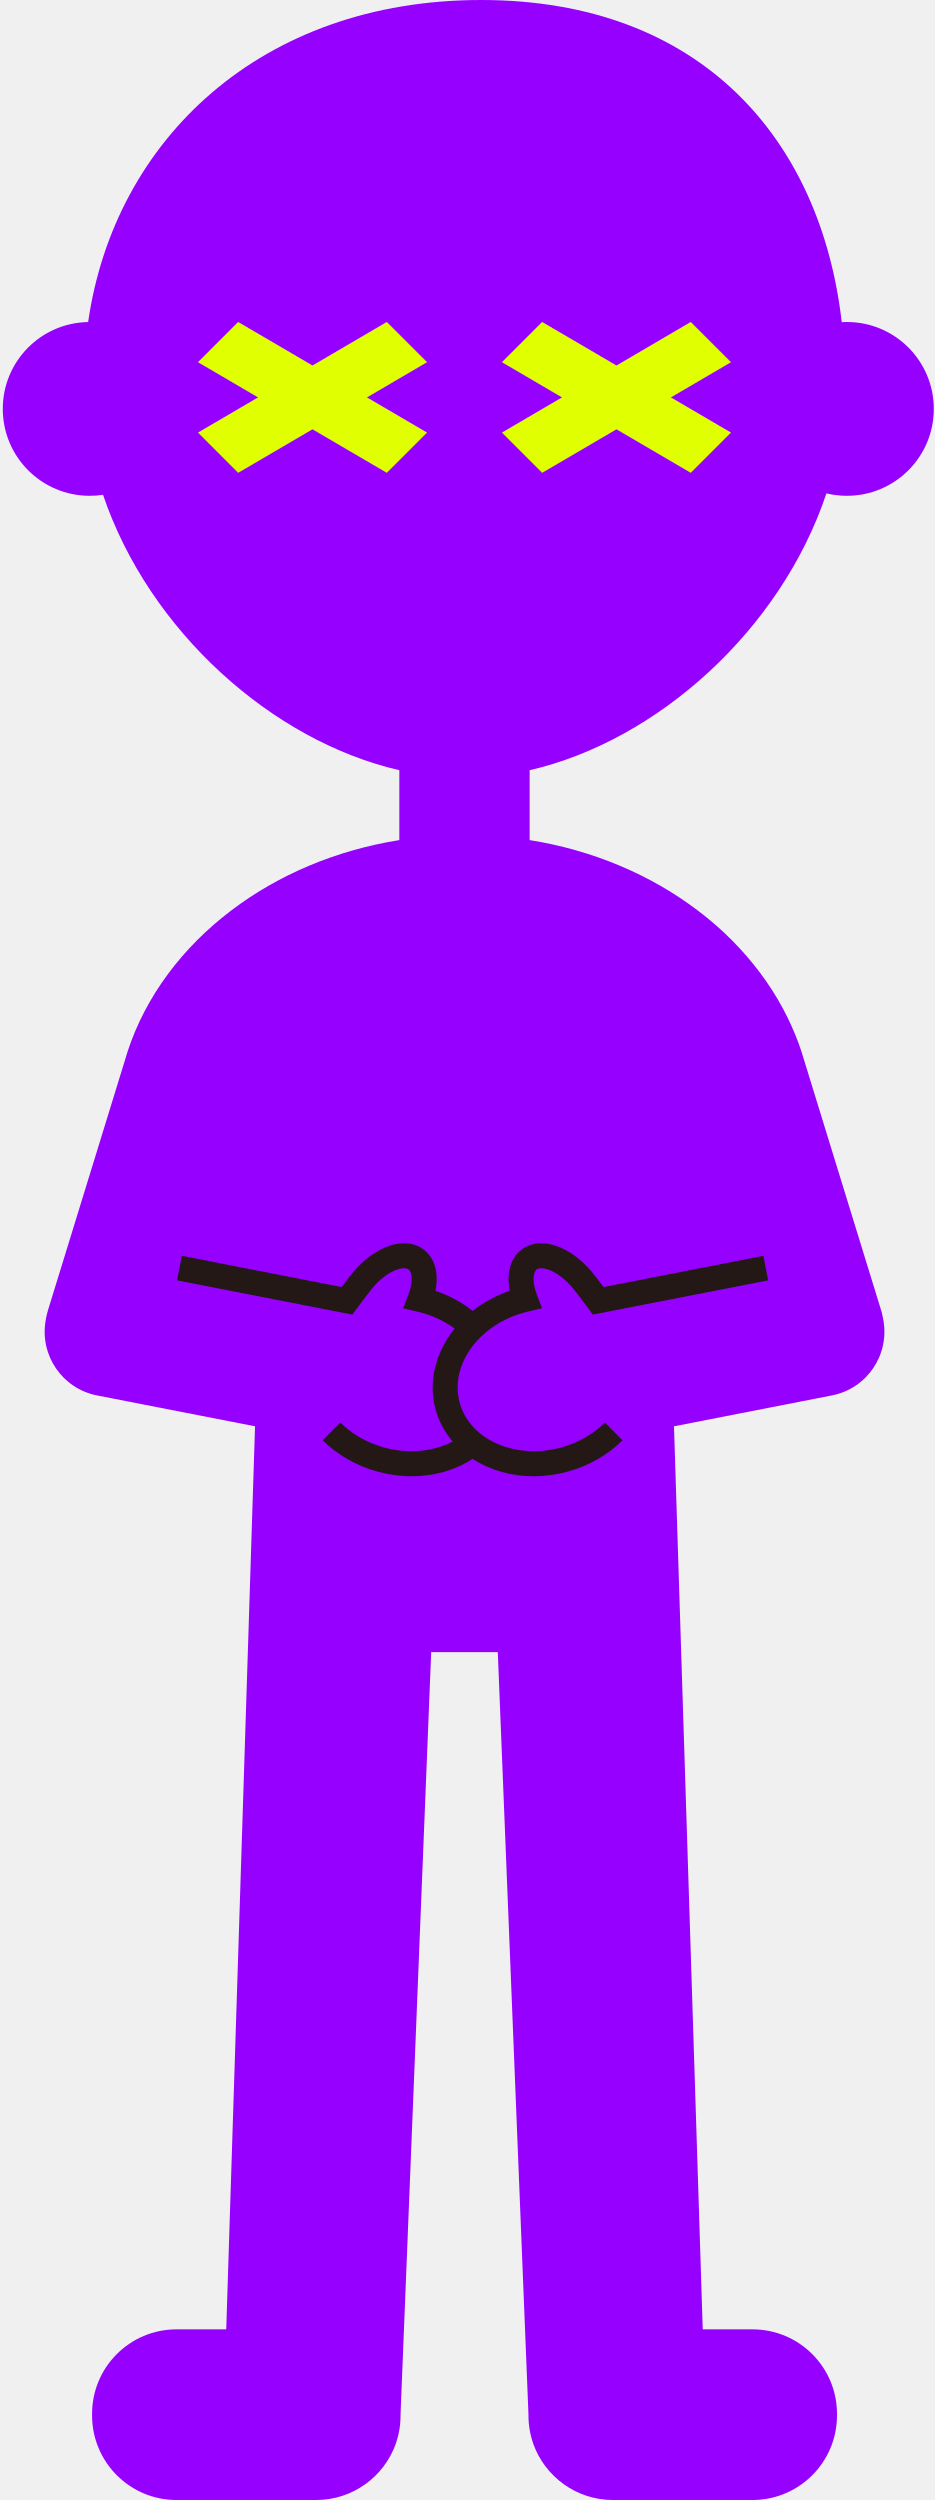
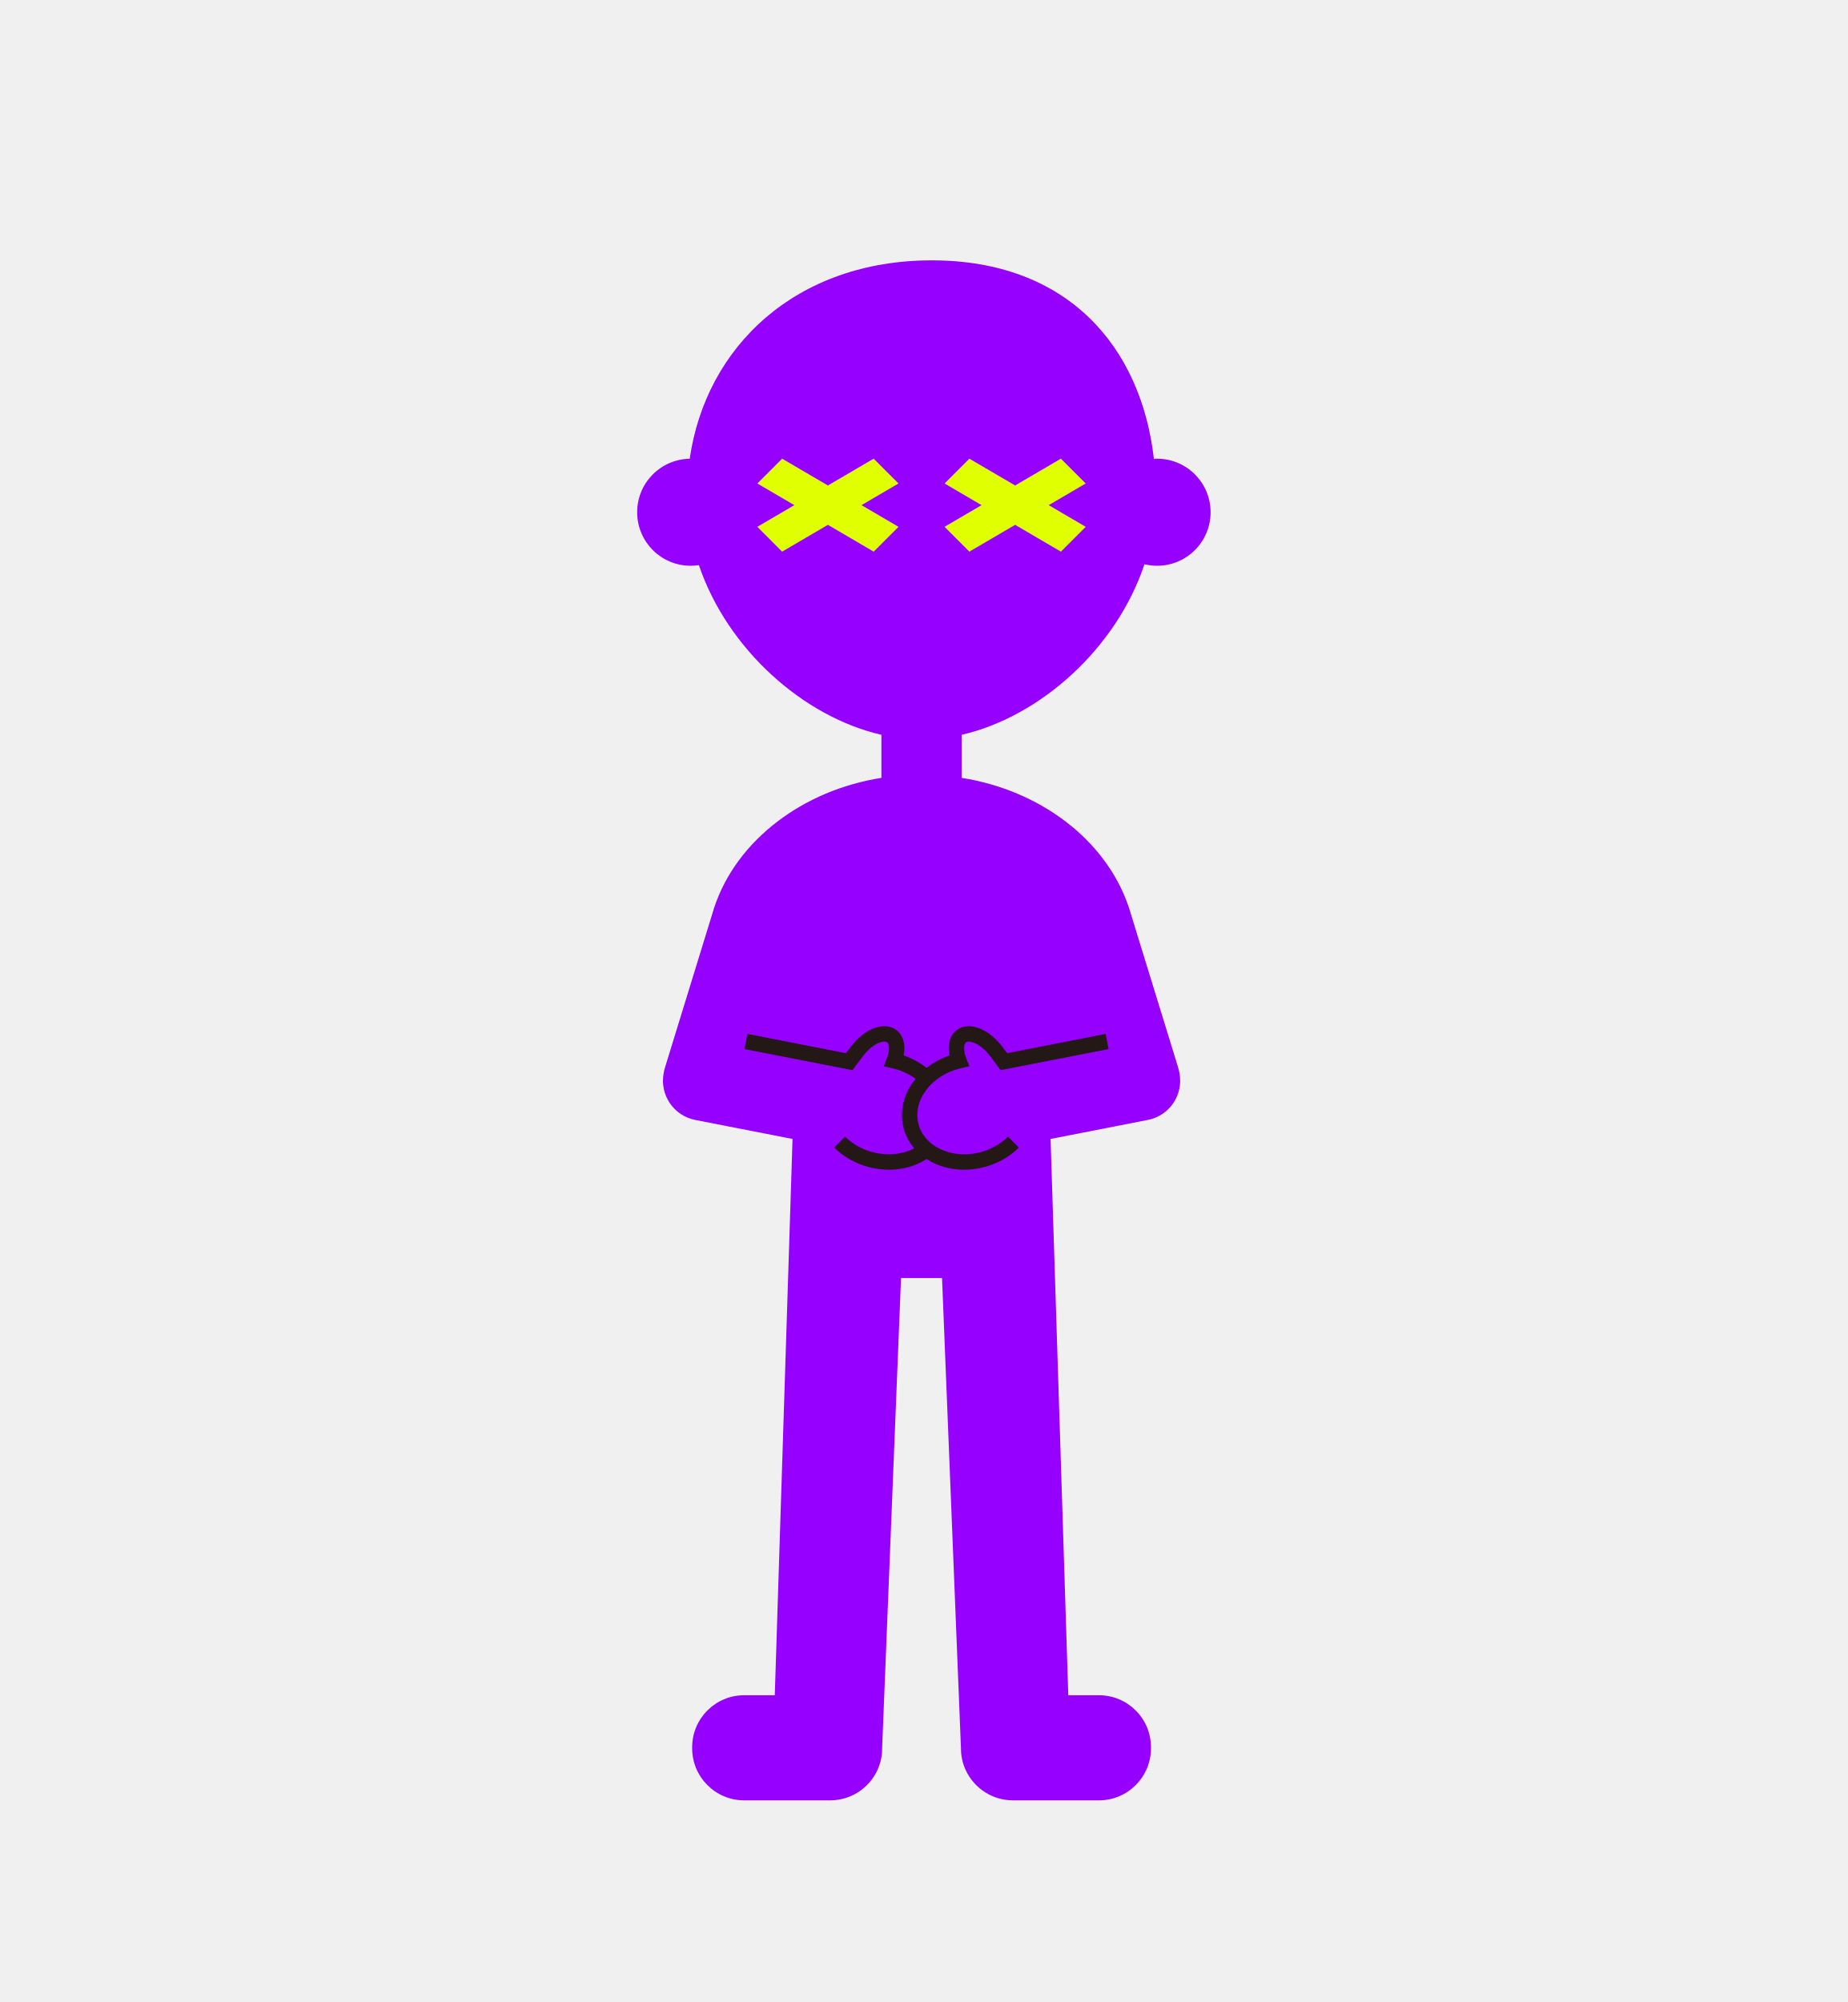
- <svg xmlns="http://www.w3.org/2000/svg" width="187" height="500" viewBox="0 0 187 500" fill="none">
-   <path d="M80.117 482.63V483.1C80.117 483.68 80.087 484.26 80.027 484.83L80.117 482.63Z" fill="#9600FF" />
-   <path d="M105.757 484.62C105.707 484.12 105.688 483.61 105.688 483.1V482.8L105.757 484.62Z" fill="#9600FF" />
-   <path d="M73.357 79.48L85.377 86.52L77.357 94.54L62.497 85.84L47.637 94.54L39.627 86.52L51.647 79.48L39.627 72.44L47.637 64.42L62.497 73.12L77.357 64.42L85.377 72.44L73.357 79.48Z" fill="#9600FF" />
-   <path d="M134.146 79.48L146.166 86.52L138.146 94.54L123.296 85.84L108.436 94.54L100.416 86.52L112.436 79.48L100.416 72.44L108.436 64.42L123.296 73.12L138.146 64.42L146.166 72.44L134.146 79.48Z" fill="#9600FF" />
-   <path d="M165.287 98.67C166.597 98.99 167.967 99.16 169.377 99.16C178.977 99.16 186.757 91.38 186.757 81.78C186.757 72.18 178.977 64.4 169.377 64.4C169.027 64.4 168.687 64.41 168.347 64.43C164.167 28 140.317 0 96.237 0C52.167 0 22.857 27.99 17.627 64.41C8.167 64.57 0.557 72.28 0.557 81.78C0.557 91.38 8.337 99.16 17.937 99.16C18.847 99.16 19.737 99.09 20.607 98.96C29.827 126.2 54.467 148.2 79.867 154.04V168.02C67.107 170.05 55.597 175.01 46.307 182.05V182.06H46.297C36.457 189.5 29.127 199.26 25.507 210.34L25.487 210.4L24.987 212.04L24.927 212.24L9.587 262.08C9.437 262.56 9.327 263.05 9.227 263.53C9.227 263.55 9.217 263.58 9.217 263.6L9.197 263.73C9.177 263.83 9.157 263.92 9.147 264.01C7.867 271 12.437 277.73 19.427 279.09L51.007 285.26L45.247 465.87H35.307C25.977 465.87 18.417 473.43 18.417 482.76V483.1C18.417 492.43 25.977 500 35.307 500H63.217C70.567 500 76.817 495.31 79.147 488.77C79.587 487.52 79.887 486.21 80.027 484.85V484.83L80.117 482.63L86.237 330.42H99.557L105.687 482.76V482.8L105.757 484.62C105.887 486.06 106.197 487.45 106.657 488.77C108.997 495.31 115.247 500 122.587 500H150.497C159.827 500 167.397 492.43 167.397 483.1V482.76C167.397 473.43 159.827 465.87 150.497 465.87H140.547L134.797 285.26L166.387 279.08C173.377 277.72 177.947 270.99 176.667 264C176.667 263.96 176.657 263.93 176.647 263.89V263.85L176.617 263.72L176.597 263.62C176.597 263.59 176.587 263.56 176.577 263.52C176.547 263.35 176.507 263.18 176.467 263.01C176.407 262.69 176.327 262.38 176.227 262.07L160.677 211.57L160.537 211.1C160.487 210.92 160.427 210.73 160.367 210.55C160.307 210.37 160.247 210.18 160.187 210C159.827 208.91 159.417 207.84 158.977 206.77C158.007 204.4 156.857 202.1 155.557 199.88C152.697 195.02 149.077 190.53 144.827 186.54C143.147 184.96 141.357 183.46 139.487 182.05C130.187 175.01 118.667 170.05 105.927 168.02V154.04C131.417 148.18 156.137 126.04 165.287 98.67ZM77.357 94.54L62.497 85.84L47.637 94.54L39.627 86.52L51.647 79.48L39.627 72.44L47.637 64.42L62.497 73.12L77.357 64.42L85.377 72.44L73.357 79.48L85.377 86.52L77.357 94.54ZM134.427 273.78C134.397 273.8 134.377 273.81 134.347 273.83L134.427 273.74V273.78ZM100.417 86.52L112.437 79.48L100.417 72.44L108.437 64.42L123.297 73.12L138.147 64.42L146.167 72.44L134.147 79.48L146.167 86.52L138.147 94.54L123.297 85.84L108.437 94.54L100.417 86.52Z" fill="#9600FF" />
-   <path d="M134.146 79.48L146.166 86.52L138.146 94.54L123.296 85.84L108.436 94.54L100.416 86.52L112.436 79.48L100.416 72.44L108.436 64.42L123.296 73.12L138.146 64.42L146.166 72.44L134.146 79.48Z" fill="#E0FF00" />
-   <path d="M73.357 79.48L85.377 86.52L77.357 94.54L62.497 85.84L47.637 94.54L39.627 86.52L51.647 79.48L39.627 72.44L47.637 64.42L62.497 73.12L77.357 64.42L85.377 72.44L73.357 79.48Z" fill="#E0FF00" />
-   <path d="M153.546 255.62L153.406 254.89L153.156 253.62L152.686 251.16L145.836 252.5L133.826 254.85L120.716 257.41C120.496 257.12 120.276 256.82 120.046 256.54C119.726 256.12 119.416 255.71 119.116 255.31C117.146 252.68 114.666 250.63 112.146 249.53C109.196 248.25 106.356 248.38 104.336 249.89C102.096 251.57 101.256 254.62 101.956 258.16C99.166 259.11 96.666 260.49 94.526 262.18C92.336 260.45 89.816 259.09 87.096 258.16C87.796 254.62 86.956 251.57 84.716 249.89C82.696 248.38 79.856 248.25 76.906 249.53C74.386 250.63 71.906 252.68 69.936 255.31C69.636 255.71 69.306 256.13 68.986 256.56C68.766 256.84 68.546 257.12 68.336 257.41L51.996 254.22L40.166 251.9L36.366 251.16L35.886 253.62L35.516 255.51L35.406 256.07L38.686 256.71L38.786 256.73L51.836 259.28L70.476 262.92L70.846 262.41L71.416 261.64C71.916 260.95 72.436 260.27 72.946 259.6C73.286 259.16 73.616 258.73 73.936 258.31C75.376 256.39 77.186 254.86 78.896 254.11C80.116 253.59 81.196 253.5 81.716 253.89C82.436 254.43 82.656 256.4 81.666 258.98L80.636 261.66L83.436 262.31C83.696 262.37 83.966 262.44 84.226 262.51C86.686 263.18 88.976 264.28 90.936 265.72C87.176 270.36 85.576 276.22 87.106 281.85C87.426 283.03 87.876 284.16 88.446 285.23C89.026 286.33 89.726 287.36 90.546 288.31C86.636 290.34 81.626 290.81 76.846 289.51C76.256 289.35 75.676 289.16 75.116 288.94C72.426 287.96 70.006 286.44 68.066 284.51L66.306 286.28V286.29L64.536 288.06C67.506 291.01 71.306 293.17 75.536 294.33C77.806 294.95 80.096 295.25 82.336 295.25C86.786 295.25 91.026 294.06 94.526 291.77C98.026 294.06 102.276 295.25 106.716 295.25C108.956 295.25 111.246 294.95 113.516 294.33C117.746 293.17 121.546 291.01 124.506 288.06L123.846 287.39L122.746 286.29L120.986 284.51C118.636 286.85 115.596 288.58 112.196 289.51C111.756 289.63 111.306 289.74 110.856 289.83C105.566 290.9 100.156 289.84 96.366 286.96C96.276 286.9 96.176 286.82 96.086 286.75C95.536 286.31 95.036 285.83 94.586 285.33C93.316 283.93 92.416 282.3 91.936 280.54C90.656 275.87 92.456 270.96 96.216 267.32C98.466 265.16 101.406 263.44 104.826 262.51C105.086 262.44 105.356 262.37 105.616 262.31L108.406 261.65L107.386 258.98C106.396 256.4 106.616 254.43 107.336 253.89C107.856 253.5 108.936 253.59 110.146 254.11C111.866 254.86 113.676 256.39 115.116 258.31C115.426 258.72 115.756 259.15 116.086 259.58C116.596 260.25 117.126 260.94 117.636 261.64L117.786 261.85L118.576 262.92L133.986 259.91L147.316 257.31L150.266 256.73L153.186 256.16L153.636 256.07L153.546 255.62Z" fill="#231815" />
+ <svg xmlns="http://www.w3.org/2000/svg" width="600" height="650" viewBox="0 0 600 650" fill="none">
+   <g clip-path="url(#clip0_384_2008)">
+     <path d="M286.461 567.16V567.63C286.461 568.21 286.431 568.79 286.371 569.36L286.461 567.16Z" fill="#9600FF" />
+     <path d="M312.101 569.15C312.051 568.65 312.031 568.14 312.031 567.63V567.33L312.101 569.15Z" fill="#9600FF" />
+     <path d="M279.699 164.01L291.719 171.05L283.699 179.07L268.839 170.37L253.979 179.07L245.969 171.05L257.989 164.01L245.969 156.97L253.979 148.95L268.839 157.65L283.699 148.95L291.719 156.97L279.699 164.01Z" fill="#9600FF" />
+     <path d="M340.488 164.01L352.508 171.05L344.488 179.07L329.638 170.37L314.778 179.07L306.758 171.05L318.778 164.01L306.758 156.97L314.778 148.95L329.638 157.65L344.488 148.95L352.508 156.97L340.488 164.01Z" fill="#9600FF" />
+     <path d="M371.628 183.2C372.938 183.52 374.308 183.69 375.718 183.69C385.318 183.69 393.098 175.91 393.098 166.31C393.098 156.71 385.318 148.93 375.718 148.93C375.368 148.93 375.028 148.94 374.688 148.96C370.508 112.53 346.658 84.53 302.578 84.53C258.508 84.53 229.198 112.52 223.968 148.94C214.508 149.1 206.898 156.81 206.898 166.31C206.898 175.91 214.678 183.69 224.278 183.69C225.188 183.69 226.078 183.62 226.948 183.49C236.168 210.73 260.808 232.73 286.208 238.57V252.55C273.448 254.58 261.938 259.54 252.648 266.58V266.59H252.638C242.798 274.03 235.468 283.79 231.848 294.87L231.828 294.93L231.328 296.57L231.268 296.77L215.928 346.61C215.778 347.09 215.668 347.58 215.568 348.06C215.568 348.08 215.558 348.11 215.558 348.13L215.538 348.26C215.518 348.36 215.498 348.45 215.488 348.54C214.208 355.53 218.778 362.26 225.768 363.62L257.348 369.79L251.588 550.4H241.648C232.318 550.4 224.758 557.96 224.758 567.29V567.63C224.758 576.96 232.318 584.53 241.648 584.53H269.558C276.908 584.53 283.158 579.84 285.488 573.3C285.928 572.05 286.228 570.74 286.368 569.38V569.36L286.458 567.16L292.578 414.95H305.898L312.028 567.29V567.33L312.098 569.15C312.228 570.59 312.538 571.98 312.998 573.3C315.338 579.84 321.588 584.53 328.928 584.53H356.838C366.168 584.53 373.738 576.96 373.738 567.63V567.29C373.738 557.96 366.168 550.4 356.838 550.4H346.888L341.138 369.79L372.728 363.61C379.718 362.25 384.288 355.52 383.008 348.53C383.008 348.49 382.998 348.46 382.988 348.42V348.38L382.958 348.25L382.938 348.15C382.938 348.12 382.928 348.09 382.918 348.05C382.888 347.88 382.848 347.71 382.808 347.54C382.748 347.22 382.668 346.91 382.568 346.6L367.018 296.1L366.878 295.63C366.828 295.45 366.768 295.26 366.708 295.08C366.648 294.9 366.588 294.71 366.528 294.53C366.168 293.44 365.758 292.37 365.318 291.3C364.348 288.93 363.198 286.63 361.898 284.41C359.038 279.55 355.418 275.06 351.168 271.07C349.488 269.49 347.698 267.99 345.828 266.58C336.528 259.54 325.008 254.58 312.268 252.55V238.57C337.758 232.71 362.478 210.57 371.628 183.2ZM283.698 179.07L268.838 170.37L253.978 179.07L245.968 171.05L257.988 164.01L245.968 156.97L253.978 148.95L268.838 157.65L283.698 148.95L291.718 156.97L279.698 164.01L291.718 171.05L283.698 179.07ZM340.768 358.31C340.738 358.33 340.718 358.34 340.688 358.36L340.768 358.27V358.31ZM306.758 171.05L318.778 164.01L306.758 156.97L314.778 148.95L329.638 157.65L344.488 148.95L352.508 156.97L340.488 164.01L352.508 171.05L344.488 179.07L329.638 170.37L314.778 179.07L306.758 171.05Z" fill="#9600FF" />
+     <path d="M340.488 164.01L352.508 171.05L344.488 179.07L329.638 170.37L314.778 179.07L306.758 171.05L318.778 164.01L306.758 156.97L314.778 148.95L329.638 157.65L344.488 148.95L352.508 156.97L340.488 164.01Z" fill="#E0FF00" />
+     <path d="M279.699 164.01L291.719 171.05L283.699 179.07L268.839 170.37L253.979 179.07L245.969 171.05L257.989 164.01L245.969 156.97L253.979 148.95L268.839 157.65L283.699 148.95L291.719 156.97L279.699 164.01Z" fill="#E0FF00" />
+     <path d="M359.89 340.15L359.75 339.42L359.5 338.15L359.03 335.69L352.18 337.03L340.17 339.38L327.06 341.94C326.84 341.65 326.62 341.35 326.39 341.07C326.07 340.65 325.76 340.24 325.46 339.84C323.49 337.21 321.01 335.16 318.49 334.06C315.54 332.78 312.7 332.91 310.68 334.42C308.44 336.1 307.6 339.15 308.3 342.69C305.51 343.64 303.01 345.02 300.87 346.71C298.68 344.98 296.16 343.62 293.44 342.69C294.14 339.15 293.3 336.1 291.06 334.42C289.04 332.91 286.2 332.78 283.25 334.06C280.73 335.16 278.25 337.21 276.28 339.84C275.98 340.24 275.65 340.66 275.33 341.09C275.11 341.37 274.89 341.65 274.68 341.94L258.34 338.75L246.51 336.43L242.71 335.69L242.23 338.15L241.86 340.04L241.75 340.6L245.03 341.24L245.13 341.26L258.18 343.81L276.82 347.45L277.19 346.94L277.76 346.17C278.26 345.48 278.78 344.8 279.29 344.13C279.63 343.69 279.96 343.26 280.28 342.84C281.72 340.92 283.53 339.39 285.24 338.64C286.46 338.12 287.54 338.03 288.06 338.42C288.78 338.96 289 340.93 288.01 343.51L286.98 346.19L289.78 346.84C290.04 346.9 290.31 346.97 290.57 347.04C293.03 347.71 295.32 348.81 297.28 350.25C293.52 354.89 291.92 360.75 293.45 366.38C293.77 367.56 294.22 368.69 294.79 369.76C295.37 370.86 296.07 371.89 296.89 372.84C292.98 374.87 287.97 375.34 283.19 374.04C282.6 373.88 282.02 373.69 281.46 373.47C278.77 372.49 276.35 370.97 274.41 369.04L272.65 370.81V370.82L270.88 372.59C273.85 375.54 277.65 377.7 281.88 378.86C284.15 379.48 286.44 379.78 288.68 379.78C293.13 379.78 297.37 378.59 300.87 376.3C304.37 378.59 308.62 379.78 313.06 379.78C315.3 379.78 317.59 379.48 319.86 378.86C324.09 377.7 327.89 375.54 330.85 372.59L330.19 371.92L329.09 370.82L327.33 369.04C324.98 371.38 321.94 373.11 318.54 374.04C318.1 374.16 317.65 374.27 317.2 374.36C311.91 375.43 306.5 374.37 302.71 371.49C302.62 371.43 302.52 371.35 302.43 371.28C301.88 370.84 301.38 370.36 300.93 369.86C299.66 368.46 298.76 366.83 298.28 365.07C297 360.4 298.8 355.49 302.56 351.85C304.81 349.69 307.75 347.97 311.17 347.04C311.43 346.97 311.7 346.9 311.96 346.84L314.75 346.18L313.73 343.51C312.74 340.93 312.96 338.96 313.68 338.42C314.2 338.03 315.28 338.12 316.49 338.64C318.21 339.39 320.02 340.92 321.46 342.84C321.77 343.25 322.1 343.68 322.43 344.11C322.94 344.78 323.47 345.47 323.98 346.17L324.13 346.38L324.92 347.45L340.33 344.44L353.66 341.84L356.61 341.26L359.53 340.69L359.98 340.6L359.89 340.15Z" fill="#231815" />
+   </g>
+   <defs>
+     <clipPath id="clip0_384_2008">
+       <rect width="600" height="650" fill="white" />
+     </clipPath>
+   </defs>
</svg>
